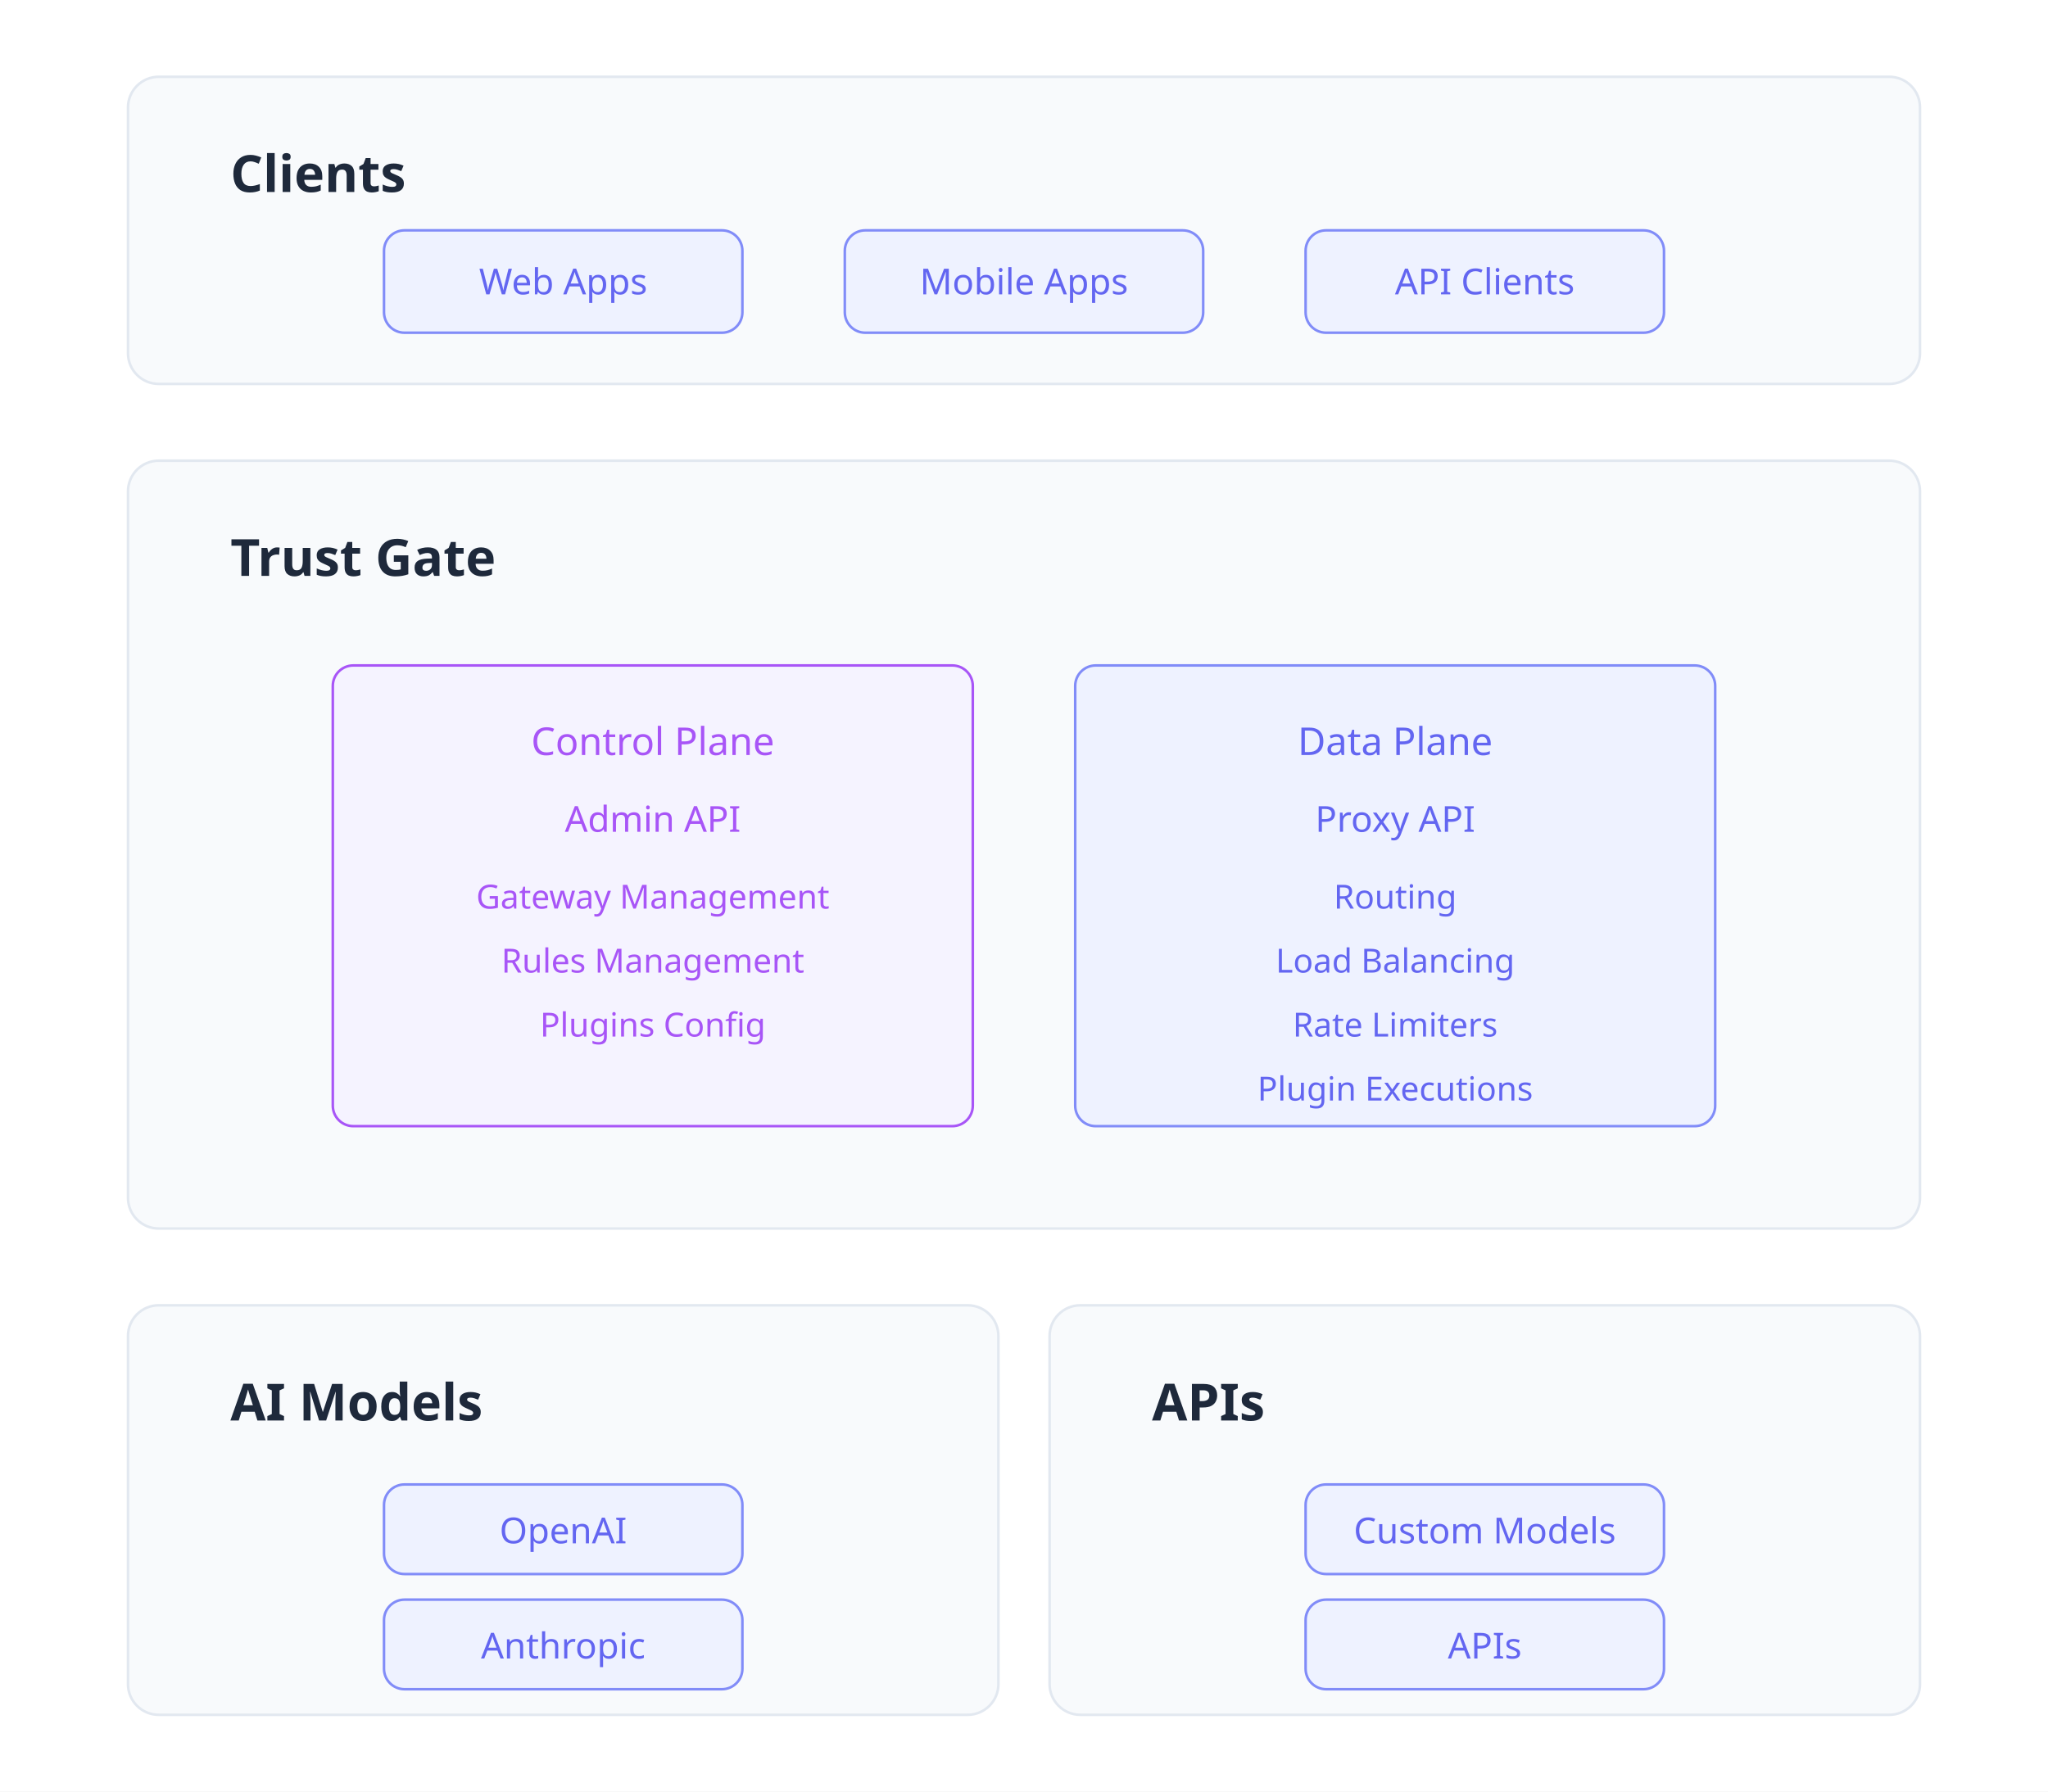
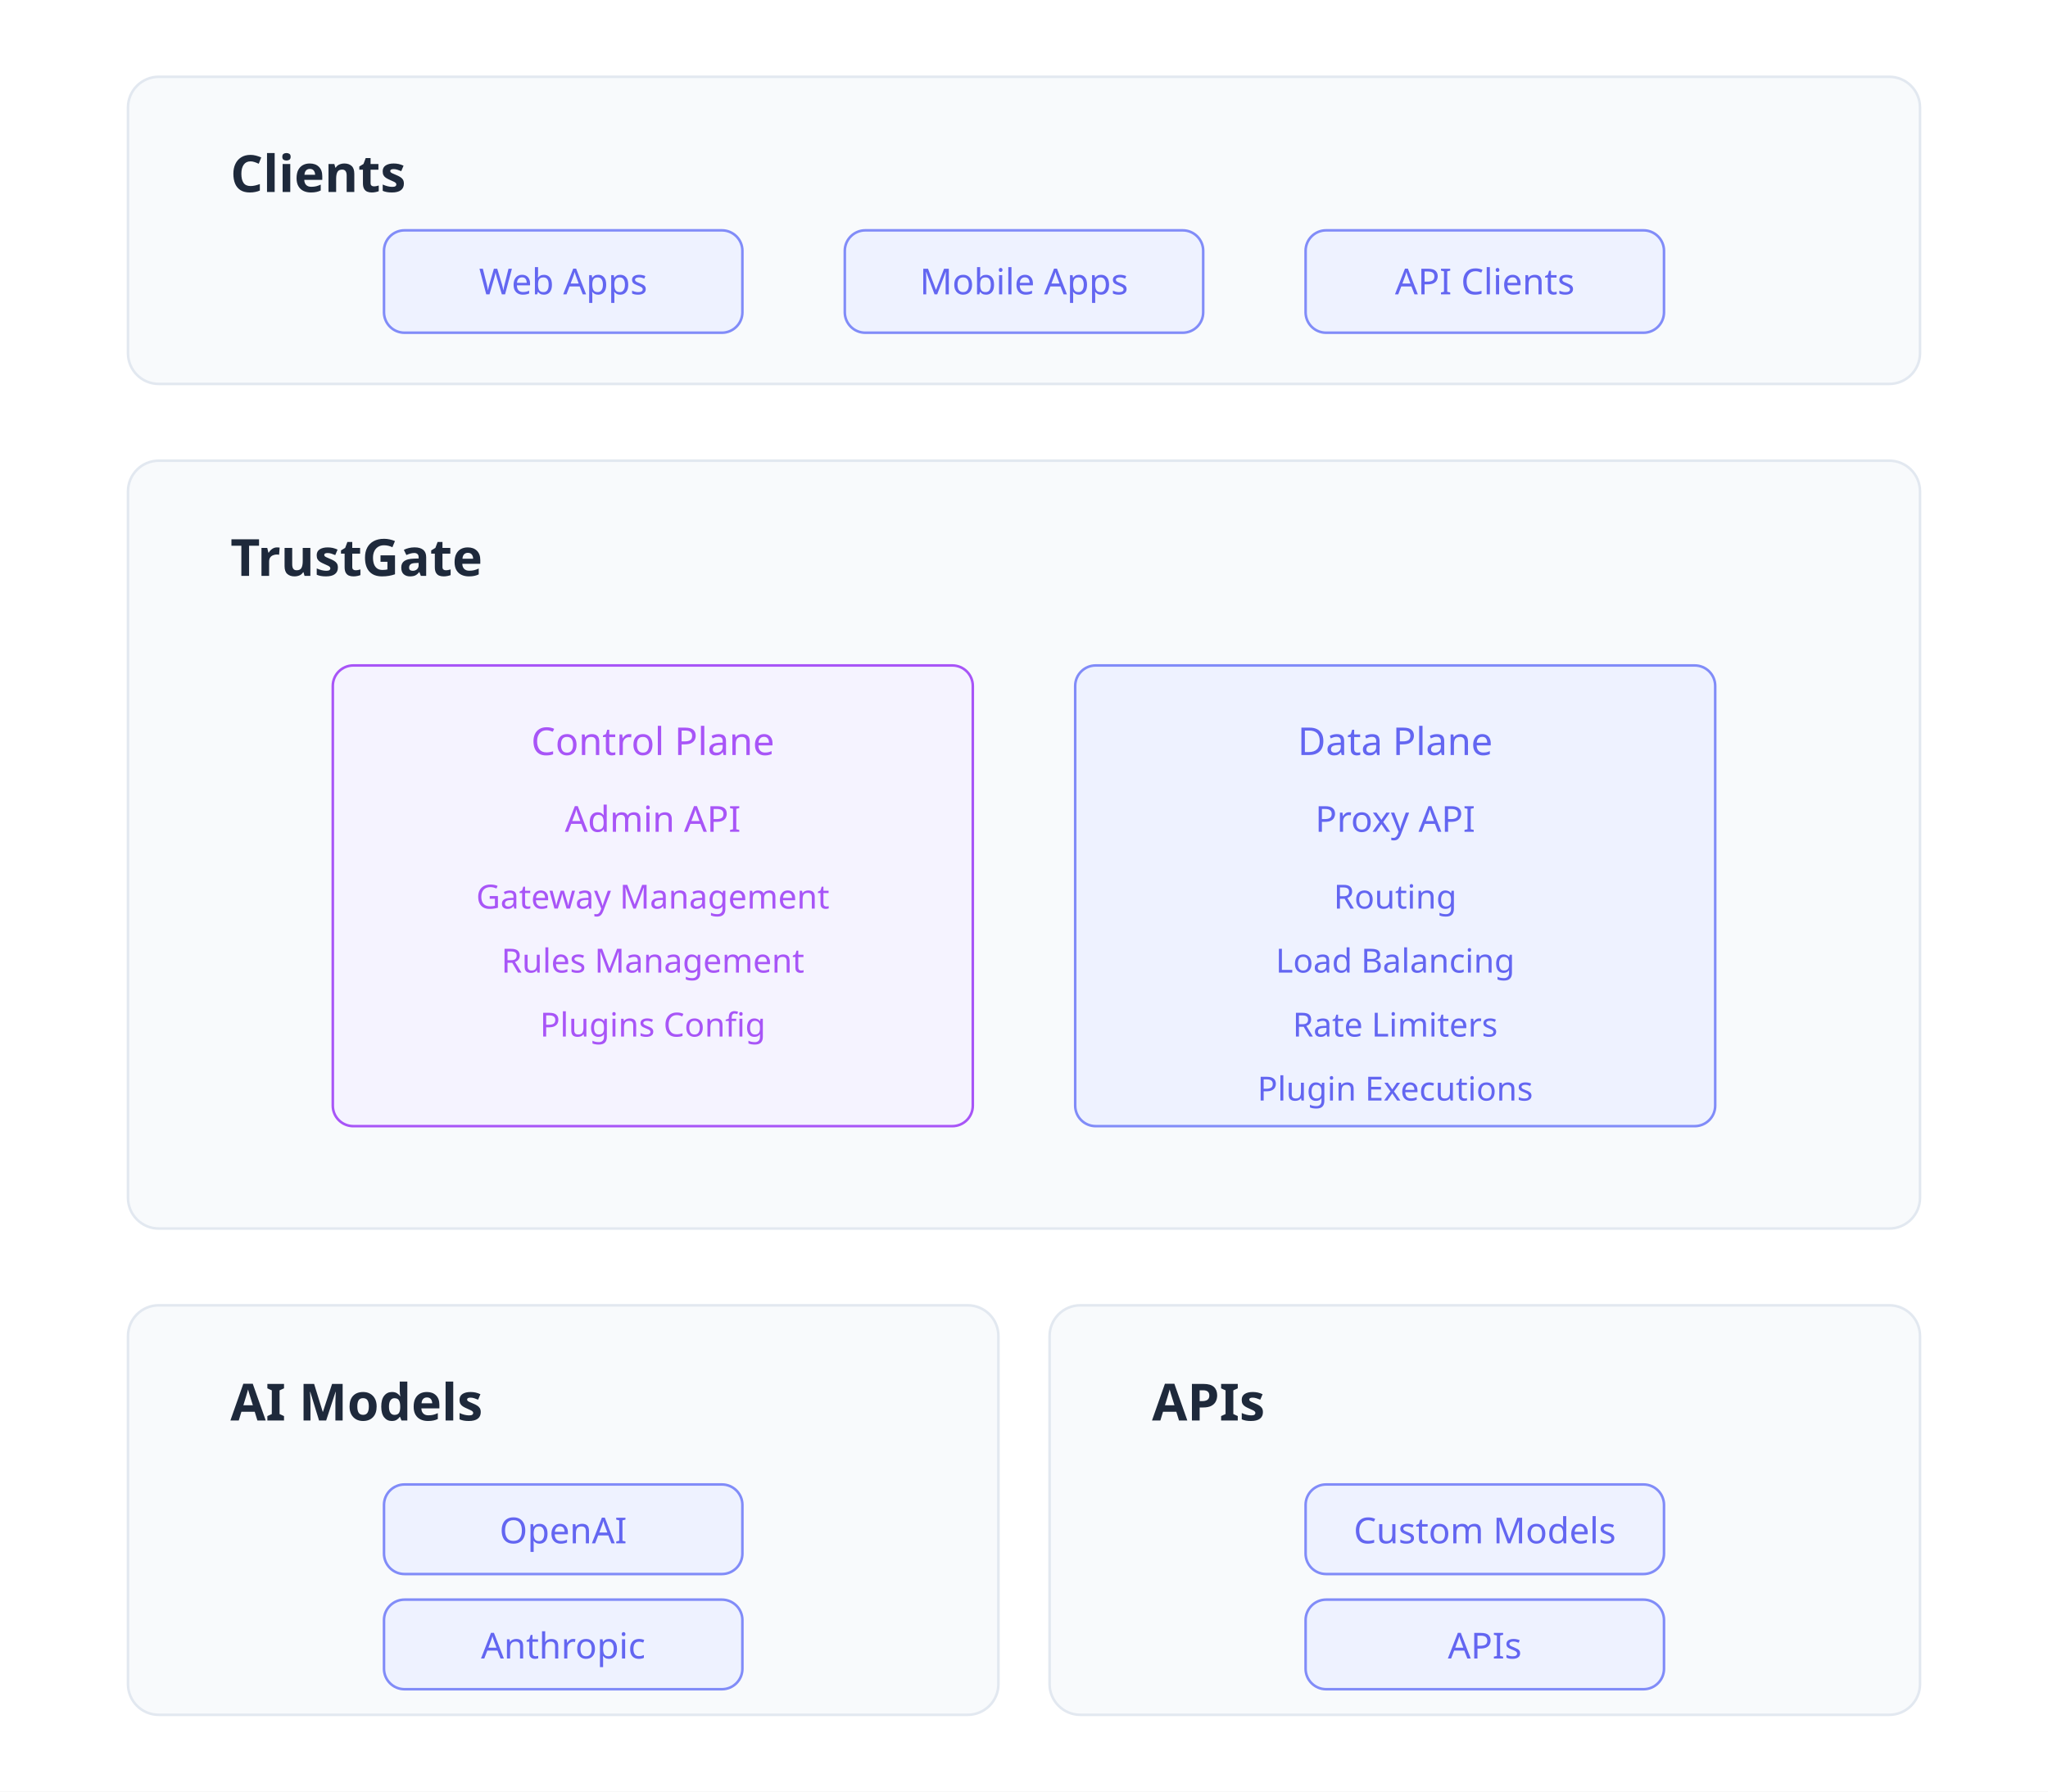
<svg xmlns="http://www.w3.org/2000/svg" width="800" height="700" viewBox="0 0 800 700">
  <rect width="800" height="700" fill="#ffffff" />
  <g transform="translate(50, 30)">
    <rect width="700" height="120" rx="12" fill="#F8FAFC" stroke="#E2E8F0" stroke-width="1" />
    <text x="40" y="45" font-family="system-ui" font-size="20" font-weight="600" fill="#1E293B">Clients</text>
    <g transform="translate(100, 60)">
      <rect width="140" height="40" rx="8" fill="#EEF2FF" stroke="#818CF8" stroke-width="1" />
      <text x="70" y="25" font-family="system-ui" font-size="14" fill="#6366F1" text-anchor="middle">Web Apps</text>
    </g>
    <g transform="translate(280, 60)">
      <rect width="140" height="40" rx="8" fill="#EEF2FF" stroke="#818CF8" stroke-width="1" />
      <text x="70" y="25" font-family="system-ui" font-size="14" fill="#6366F1" text-anchor="middle">Mobile Apps</text>
    </g>
    <g transform="translate(460, 60)">
      <rect width="140" height="40" rx="8" fill="#EEF2FF" stroke="#818CF8" stroke-width="1" />
      <text x="70" y="25" font-family="system-ui" font-size="14" fill="#6366F1" text-anchor="middle">API Clients</text>
    </g>
  </g>
  <g transform="translate(50, 180)">
    <rect width="700" height="300" rx="12" fill="#F8FAFC" stroke="#E2E8F0" stroke-width="1" />
-     <text x="40" y="45" font-family="system-ui" font-size="20" font-weight="600" fill="#1E293B">Trust Gate</text>
+     <text x="40" y="45" font-family="system-ui" font-size="20" font-weight="600" fill="#1E293B">TrustGate</text>
    <g transform="translate(80, 80)">
      <rect width="250" height="180" rx="8" fill="#F5F3FF" stroke="#A855F7" stroke-width="1" />
      <text x="125" y="35" font-family="system-ui" font-size="15" fill="#A855F7" text-anchor="middle" font-weight="500">Control Plane</text>
      <text x="125" y="65" font-family="system-ui" font-size="14" fill="#A855F7" text-anchor="middle" font-weight="500">Admin API</text>
      <text x="125" y="95" font-family="system-ui" font-size="13" fill="#A855F7" text-anchor="middle">Gateway Management</text>
      <text x="125" y="120" font-family="system-ui" font-size="13" fill="#A855F7" text-anchor="middle">Rules Management</text>
      <text x="125" y="145" font-family="system-ui" font-size="13" fill="#A855F7" text-anchor="middle">Plugins Config</text>
    </g>
    <g transform="translate(370, 80)">
      <rect width="250" height="180" rx="8" fill="#EEF2FF" stroke="#818CF8" stroke-width="1" />
      <text x="125" y="35" font-family="system-ui" font-size="15" fill="#6366F1" text-anchor="middle" font-weight="500">Data Plane</text>
      <text x="125" y="65" font-family="system-ui" font-size="14" fill="#6366F1" text-anchor="middle" font-weight="500">Proxy API</text>
      <text x="125" y="95" font-family="system-ui" font-size="13" fill="#6366F1" text-anchor="middle">Routing</text>
      <text x="125" y="120" font-family="system-ui" font-size="13" fill="#6366F1" text-anchor="middle">Load Balancing</text>
      <text x="125" y="145" font-family="system-ui" font-size="13" fill="#6366F1" text-anchor="middle">Rate Limiters</text>
      <text x="125" y="170" font-family="system-ui" font-size="13" fill="#6366F1" text-anchor="middle">Plugin Executions</text>
    </g>
  </g>
  <g transform="translate(50, 510)">
    <g transform="translate(0, 0)">
      <rect width="340" height="160" rx="12" fill="#F8FAFC" stroke="#E2E8F0" stroke-width="1" />
      <text x="40" y="45" font-family="system-ui" font-size="20" font-weight="600" fill="#1E293B">AI Models</text>
      <g transform="translate(100, 70)">
        <rect width="140" height="35" rx="8" fill="#EEF2FF" stroke="#818CF8" stroke-width="1" />
        <text x="70" y="23" font-family="system-ui" font-size="14" fill="#6366F1" text-anchor="middle">OpenAI</text>
      </g>
      <g transform="translate(100, 115)">
        <rect width="140" height="35" rx="8" fill="#EEF2FF" stroke="#818CF8" stroke-width="1" />
        <text x="70" y="23" font-family="system-ui" font-size="14" fill="#6366F1" text-anchor="middle">Anthropic</text>
      </g>
    </g>
    <g transform="translate(360, 0)">
      <rect width="340" height="160" rx="12" fill="#F8FAFC" stroke="#E2E8F0" stroke-width="1" />
      <text x="40" y="45" font-family="system-ui" font-size="20" font-weight="600" fill="#1E293B">APIs</text>
      <g transform="translate(100, 70)">
        <rect width="140" height="35" rx="8" fill="#EEF2FF" stroke="#818CF8" stroke-width="1" />
        <text x="70" y="23" font-family="system-ui" font-size="14" fill="#6366F1" text-anchor="middle">Custom Models</text>
      </g>
      <g transform="translate(100, 115)">
        <rect width="140" height="35" rx="8" fill="#EEF2FF" stroke="#818CF8" stroke-width="1" />
        <text x="70" y="23" font-family="system-ui" font-size="14" fill="#6366F1" text-anchor="middle">APIs</text>
      </g>
    </g>
  </g>
</svg>
